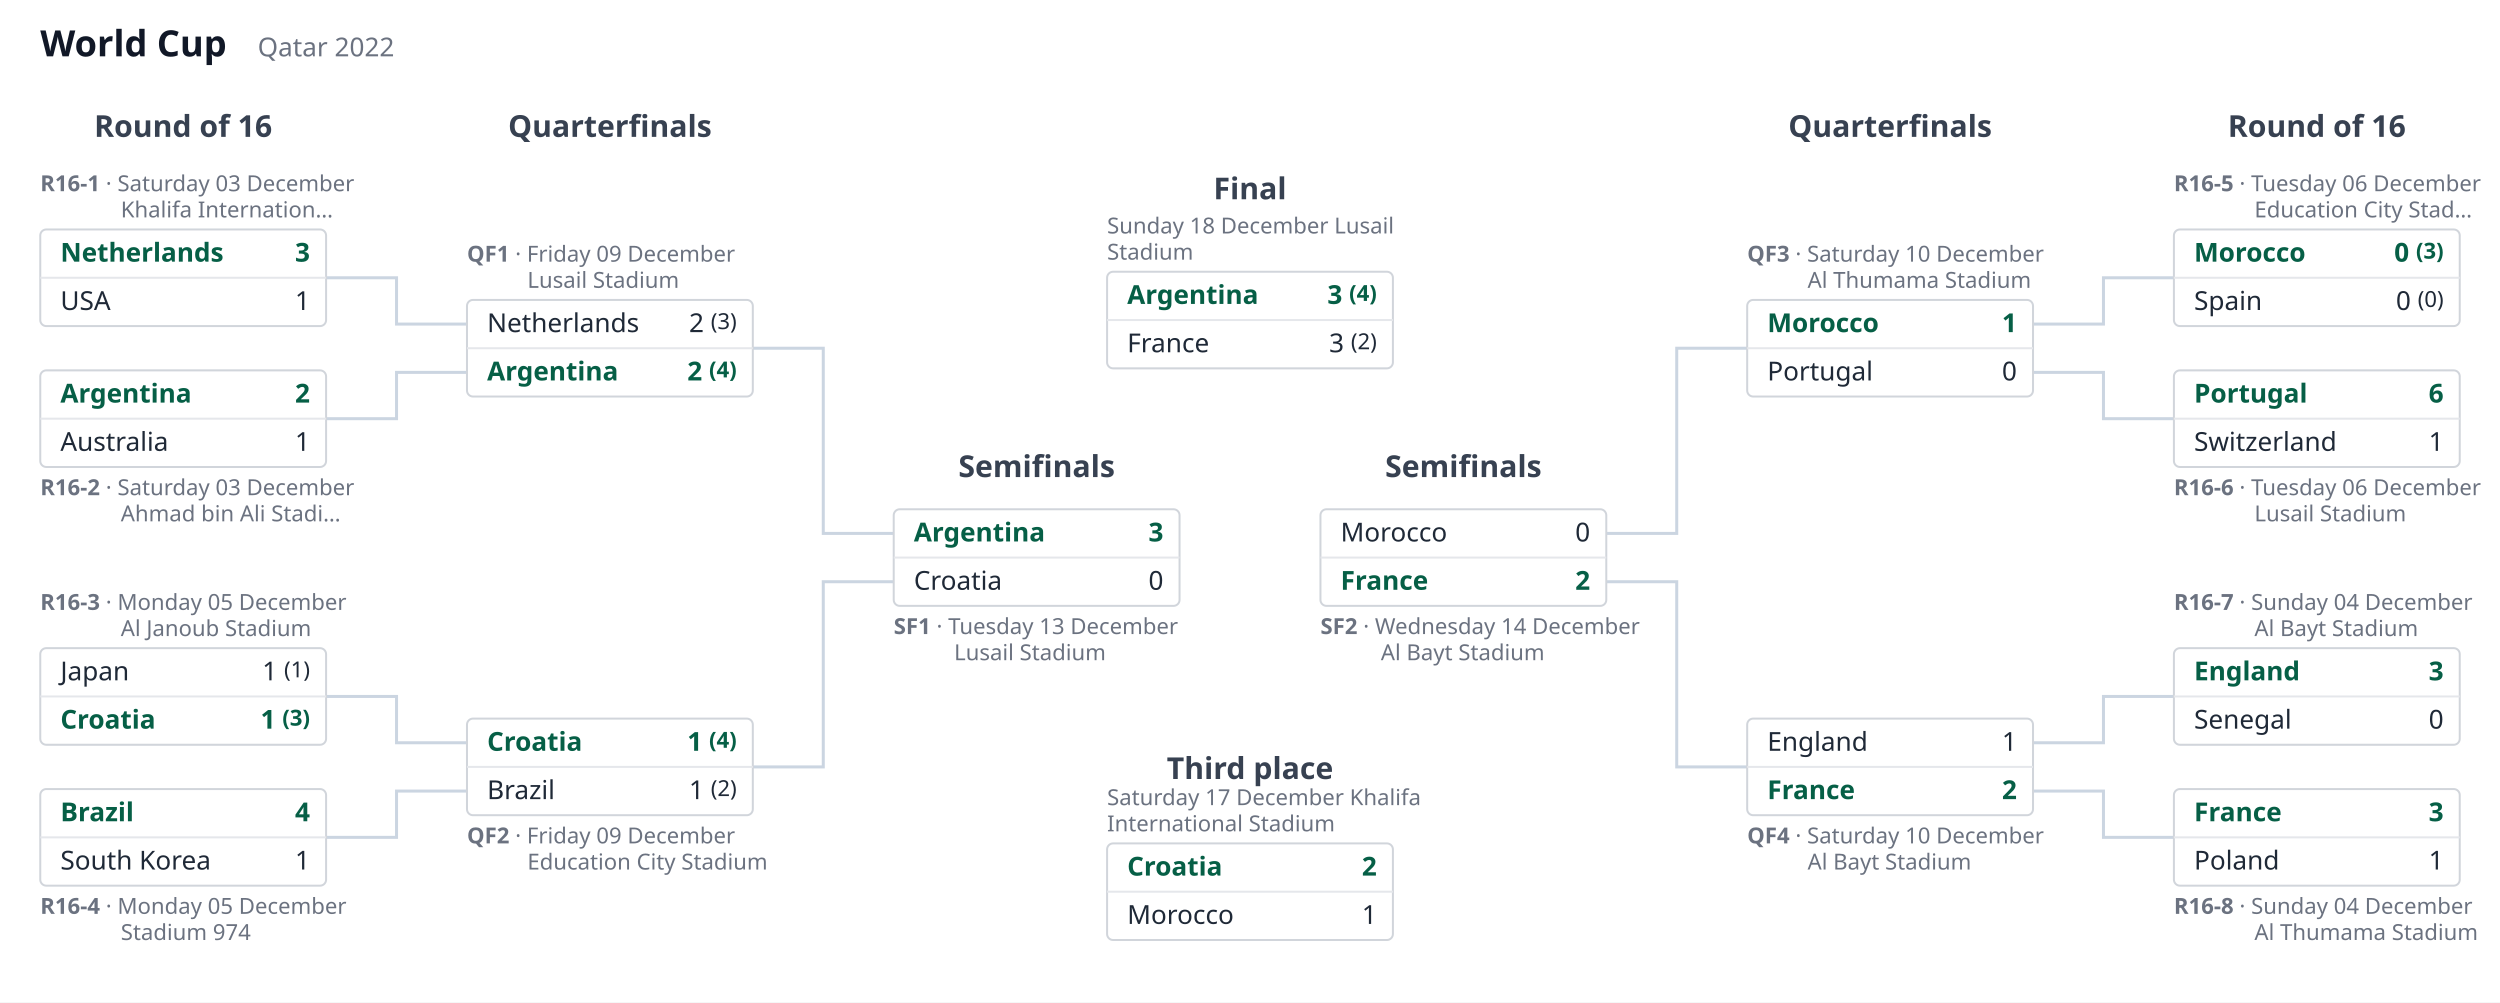
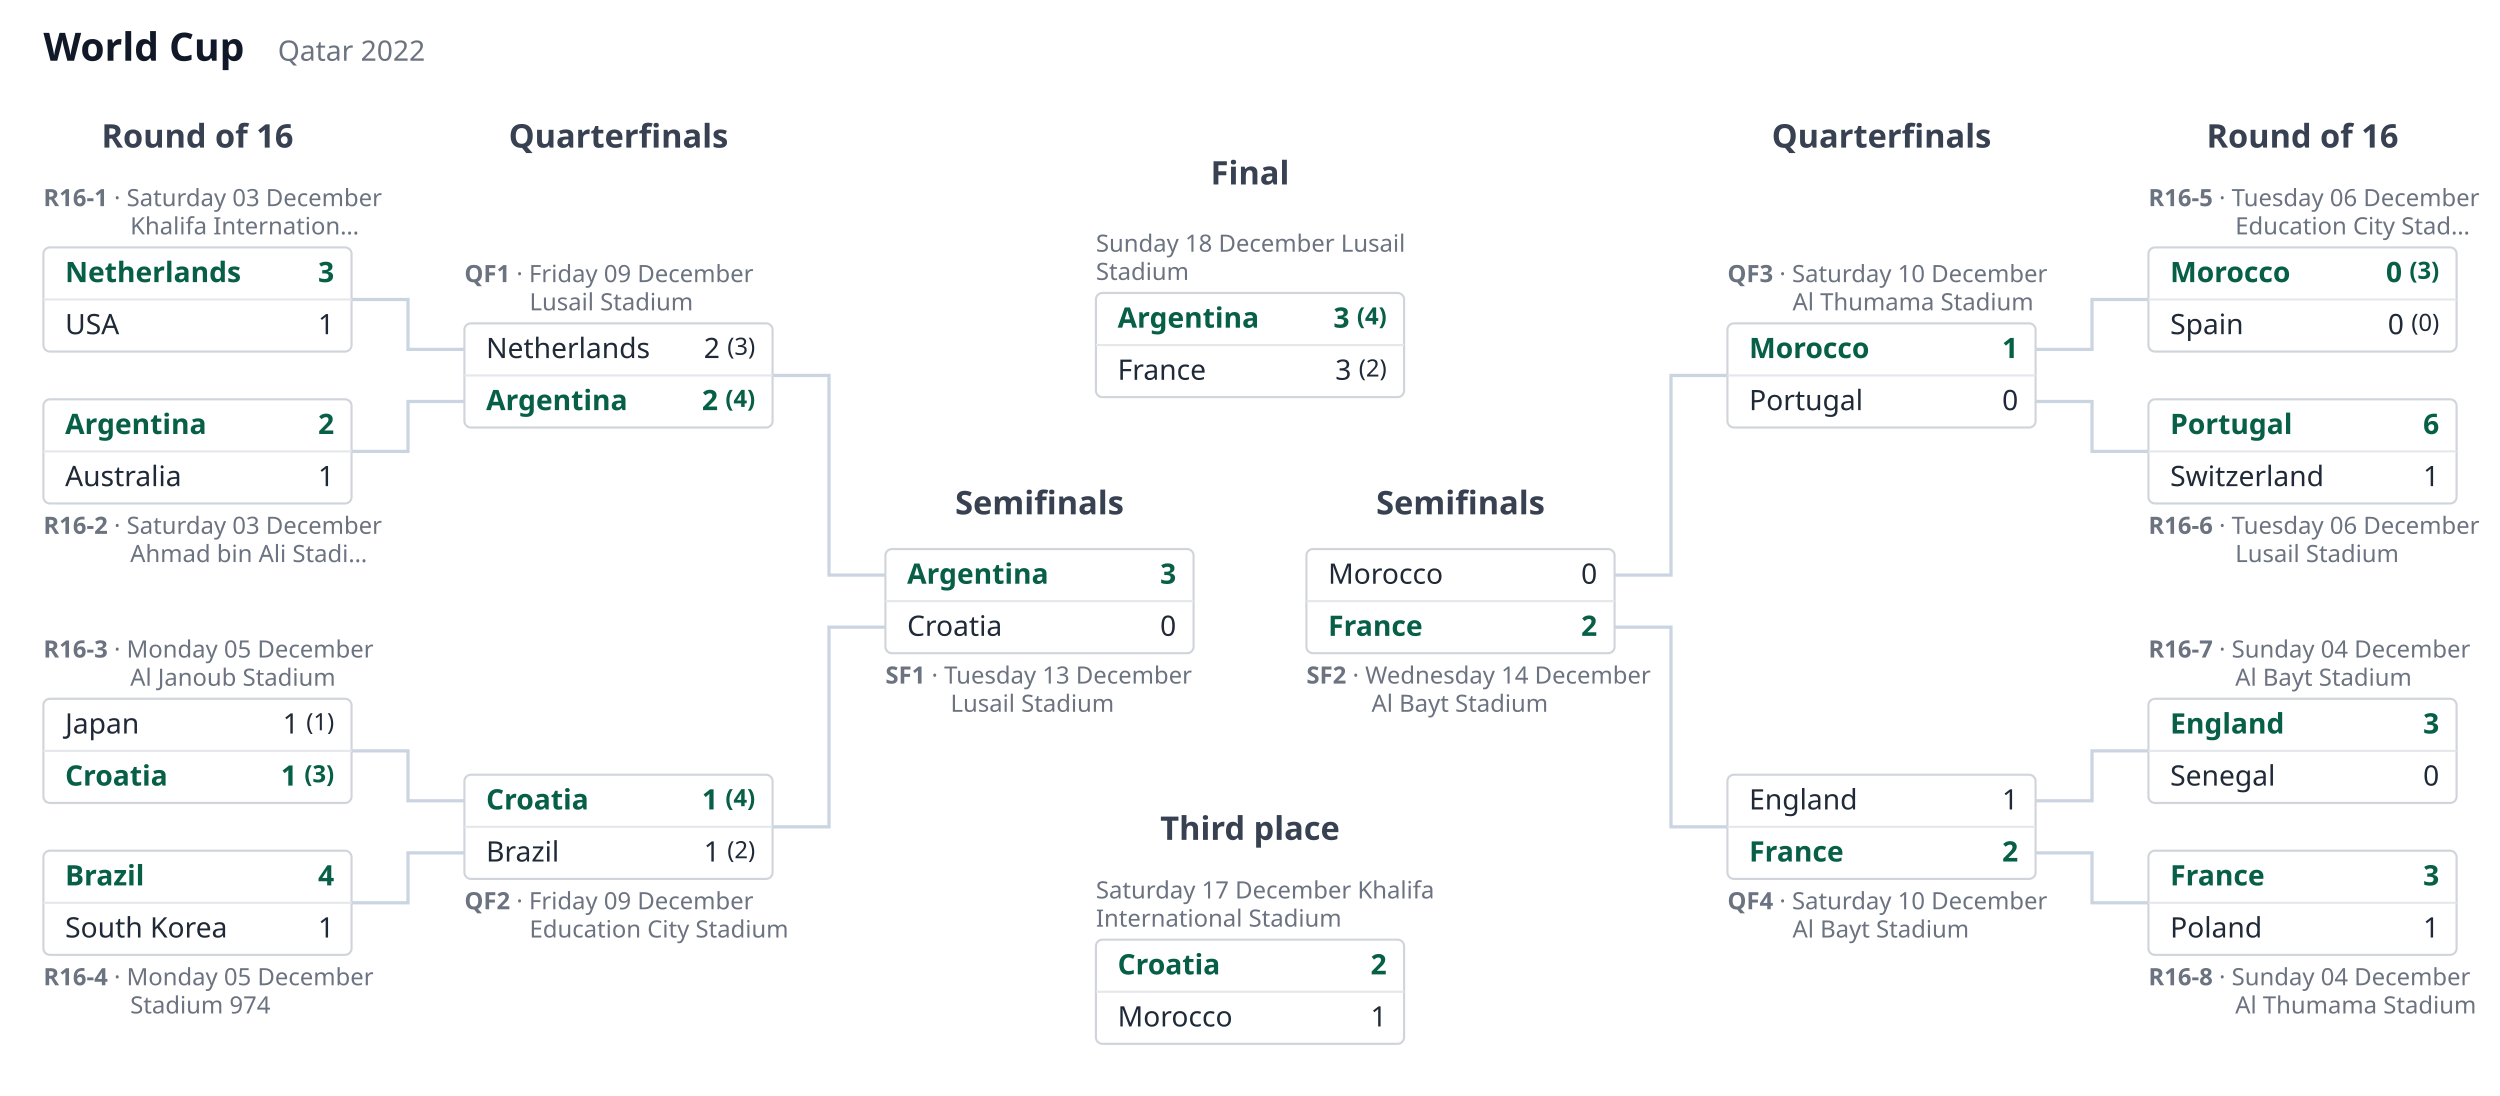
- <svg xmlns="http://www.w3.org/2000/svg" viewBox="0 0 1242 498" width="1242" height="498" font-family="sans-serif">
+ <svg xmlns="http://www.w3.org/2000/svg" viewBox="0 0 1152 505" width="1152" height="505" font-family="sans-serif">
  <style>
  .pd-bg { fill: #ffffff; }
  .pd-title { font: 600 18px sans-serif; fill: #111827; }
  .pd-season { font: 400 13px sans-serif; fill: #6b7280; }
  .pd-header { font: 600 15px sans-serif; fill: #374151; text-anchor: middle; }
  .pd-meta { font: 400 11px sans-serif; fill: #6b7280; }
  .pd-meta-id { font-weight: 700; }
  .pd-box { fill: #ffffff; stroke: #d1d5db; stroke-width: 1; }
  .pd-divider { stroke: #e5e7eb; stroke-width: 1; }
  .pd-team { font: 400 13px sans-serif; fill: #1f2937; }
  .pd-score { font: 400 13px sans-serif; fill: #1f2937; text-anchor: end; }
  .pd-pens { font-size: 11px; }
  .pd-win .pd-team, .pd-win .pd-score { font-weight: 700; fill: #065f46; }
  .pd-crest-frame { fill: none; stroke: #d1d5db; stroke-width: 1; }
  .pd-link { fill: none; stroke: #cbd5e1; stroke-width: 1.5; }
  @media (prefers-color-scheme: dark) {
    .pd-bg { fill: #0f172a; }
    .pd-title { fill: #f8fafc; }
    .pd-season { fill: #94a3b8; }
    .pd-header { fill: #cbd5e1; }
    .pd-meta { fill: #94a3b8; }
    .pd-box { fill: #1e293b; stroke: #334155; }
    .pd-divider { stroke: #334155; }
    .pd-team { fill: #e5e7eb; }
    .pd-score { fill: #e5e7eb; }
    .pd-win .pd-team, .pd-win .pd-score { fill: #34d399; }
    .pd-crest-frame { stroke: #334155; }
    .pd-link { stroke: #475569; }
  }</style>
-   <rect class="pd-bg" width="1242" height="498" />
+   <rect class="pd-bg" width="1152" height="505" />
  <text class="pd-title" x="20" y="28">World Cup</text>
  <text class="pd-season" x="128" y="28">Qatar 2022</text>
  <text class="pd-header" x="91" y="68">Round of 16</text>
-   <text class="pd-header" x="1151" y="68">Round of 16</text>
-   <text class="pd-header" x="303" y="68">Quarterfinals</text>
-   <text class="pd-header" x="939" y="68">Quarterfinals</text>
-   <text class="pd-header" x="515" y="237">Semifinals</text>
-   <text class="pd-header" x="727" y="237">Semifinals</text>
-   <text class="pd-header" x="621" y="99">Final</text>
-   <text class="pd-header" x="621" y="387">Third place</text>
-   <path class="pd-link" d="M 162 138 L 197 138 L 197 161 L 232 161" />
-   <path class="pd-link" d="M 162 208 L 197 208 L 197 185 L 232 185" />
-   <path class="pd-link" d="M 162 346 L 197 346 L 197 369 L 232 369" />
-   <path class="pd-link" d="M 162 416 L 197 416 L 197 393 L 232 393" />
-   <path class="pd-link" d="M 1080 138 L 1045 138 L 1045 161 L 1010 161" />
-   <path class="pd-link" d="M 1080 208 L 1045 208 L 1045 185 L 1010 185" />
-   <path class="pd-link" d="M 1080 346 L 1045 346 L 1045 369 L 1010 369" />
-   <path class="pd-link" d="M 1080 416 L 1045 416 L 1045 393 L 1010 393" />
-   <path class="pd-link" d="M 374 173 L 409 173 L 409 265 L 444 265" />
-   <path class="pd-link" d="M 374 381 L 409 381 L 409 289 L 444 289" />
-   <path class="pd-link" d="M 868 173 L 833 173 L 833 265 L 798 265" />
-   <path class="pd-link" d="M 868 381 L 833 381 L 833 289 L 798 289" />
+   <text class="pd-header" x="1061" y="68">Round of 16</text>
+   <text class="pd-header" x="285" y="68">Quarterfinals</text>
+   <text class="pd-header" x="867" y="68">Quarterfinals</text>
+   <text class="pd-header" x="479" y="237">Semifinals</text>
+   <text class="pd-header" x="673" y="237">Semifinals</text>
+   <text class="pd-header" x="576" y="85">Final</text>
+   <text class="pd-header" x="576" y="387">Third place</text>
+   <path class="pd-link" d="M 162 138 L 188 138 L 188 161 L 214 161" />
+   <path class="pd-link" d="M 162 208 L 188 208 L 188 185 L 214 185" />
+   <path class="pd-link" d="M 162 346 L 188 346 L 188 369 L 214 369" />
+   <path class="pd-link" d="M 162 416 L 188 416 L 188 393 L 214 393" />
+   <path class="pd-link" d="M 990 138 L 964 138 L 964 161 L 938 161" />
+   <path class="pd-link" d="M 990 208 L 964 208 L 964 185 L 938 185" />
+   <path class="pd-link" d="M 990 346 L 964 346 L 964 369 L 938 369" />
+   <path class="pd-link" d="M 990 416 L 964 416 L 964 393 L 938 393" />
+   <path class="pd-link" d="M 356 173 L 382 173 L 382 265 L 408 265" />
+   <path class="pd-link" d="M 356 381 L 382 381 L 382 289 L 408 289" />
+   <path class="pd-link" d="M 796 173 L 770 173 L 770 265 L 744 265" />
+   <path class="pd-link" d="M 796 381 L 770 381 L 770 289 L 744 289" />
  <text class="pd-meta" x="20" y="95">
    <tspan x="20">
      <tspan class="pd-meta-id">R16-1</tspan> · Saturday 03 December</tspan>
    <tspan x="60" dy="13">Khalifa Internation…</tspan>
  </text>
  <rect class="pd-box" x="20" y="114" width="142" height="48" rx="3" />
  <line class="pd-divider" x1="20" y1="138" x2="162" y2="138" />
  <g class="pd-win">
    <text class="pd-team" x="30" y="130">Netherlands</text>
    <text class="pd-score" x="154" y="130">3</text>
  </g>
  <g class="">
    <text class="pd-team" x="30" y="154">USA</text>
    <text class="pd-score" x="154" y="154">1</text>
  </g>
  <text class="pd-meta" x="20" y="246">
    <tspan x="20">
      <tspan class="pd-meta-id">R16-2</tspan> · Saturday 03 December</tspan>
    <tspan x="60" dy="13">Ahmad bin Ali Stadi…</tspan>
  </text>
  <rect class="pd-box" x="20" y="184" width="142" height="48" rx="3" />
  <line class="pd-divider" x1="20" y1="208" x2="162" y2="208" />
  <g class="pd-win">
    <text class="pd-team" x="30" y="200">Argentina</text>
    <text class="pd-score" x="154" y="200">2</text>
  </g>
  <g class="">
    <text class="pd-team" x="30" y="224">Australia</text>
    <text class="pd-score" x="154" y="224">1</text>
  </g>
  <text class="pd-meta" x="20" y="303">
    <tspan x="20">
      <tspan class="pd-meta-id">R16-3</tspan> · Monday 05 December</tspan>
    <tspan x="60" dy="13">Al Janoub Stadium</tspan>
  </text>
  <rect class="pd-box" x="20" y="322" width="142" height="48" rx="3" />
  <line class="pd-divider" x1="20" y1="346" x2="162" y2="346" />
  <g class="">
    <text class="pd-team" x="30" y="338">Japan</text>
    <text class="pd-score" x="154" y="338">1 <tspan class="pd-pens" dy="-1.5">(1)</tspan>
    </text>
  </g>
  <g class="pd-win">
    <text class="pd-team" x="30" y="362">Croatia</text>
    <text class="pd-score" x="154" y="362">1 <tspan class="pd-pens" dy="-1.5">(3)</tspan>
    </text>
  </g>
  <text class="pd-meta" x="20" y="454">
    <tspan x="20">
      <tspan class="pd-meta-id">R16-4</tspan> · Monday 05 December</tspan>
    <tspan x="60" dy="13">Stadium 974</tspan>
  </text>
  <rect class="pd-box" x="20" y="392" width="142" height="48" rx="3" />
  <line class="pd-divider" x1="20" y1="416" x2="162" y2="416" />
  <g class="pd-win">
    <text class="pd-team" x="30" y="408">Brazil</text>
    <text class="pd-score" x="154" y="408">4</text>
  </g>
  <g class="">
    <text class="pd-team" x="30" y="432">South Korea</text>
    <text class="pd-score" x="154" y="432">1</text>
  </g>
-   <text class="pd-meta" x="1080" y="95">
-     <tspan x="1080">
+   <text class="pd-meta" x="990" y="95">
+     <tspan x="990">
      <tspan class="pd-meta-id">R16-5</tspan> · Tuesday 06 December</tspan>
-     <tspan x="1120" dy="13">Education City Stad…</tspan>
-   </text>
-   <rect class="pd-box" x="1080" y="114" width="142" height="48" rx="3" />
-   <line class="pd-divider" x1="1080" y1="138" x2="1222" y2="138" />
-   <g class="pd-win">
-     <text class="pd-team" x="1090" y="130">Morocco</text>
-     <text class="pd-score" x="1214" y="130">0 <tspan class="pd-pens" dy="-1.5">(3)</tspan>
-     </text>
-   </g>
-   <g class="">
-     <text class="pd-team" x="1090" y="154">Spain</text>
-     <text class="pd-score" x="1214" y="154">0 <tspan class="pd-pens" dy="-1.5">(0)</tspan>
-     </text>
-   </g>
-   <text class="pd-meta" x="1080" y="246">
-     <tspan x="1080">
+     <tspan x="1030" dy="13">Education City Stad…</tspan>
+   </text>
+   <rect class="pd-box" x="990" y="114" width="142" height="48" rx="3" />
+   <line class="pd-divider" x1="990" y1="138" x2="1132" y2="138" />
+   <g class="pd-win">
+     <text class="pd-team" x="1000" y="130">Morocco</text>
+     <text class="pd-score" x="1124" y="130">0 <tspan class="pd-pens" dy="-1.5">(3)</tspan>
+     </text>
+   </g>
+   <g class="">
+     <text class="pd-team" x="1000" y="154">Spain</text>
+     <text class="pd-score" x="1124" y="154">0 <tspan class="pd-pens" dy="-1.5">(0)</tspan>
+     </text>
+   </g>
+   <text class="pd-meta" x="990" y="246">
+     <tspan x="990">
      <tspan class="pd-meta-id">R16-6</tspan> · Tuesday 06 December</tspan>
-     <tspan x="1120" dy="13">Lusail Stadium</tspan>
-   </text>
-   <rect class="pd-box" x="1080" y="184" width="142" height="48" rx="3" />
-   <line class="pd-divider" x1="1080" y1="208" x2="1222" y2="208" />
-   <g class="pd-win">
-     <text class="pd-team" x="1090" y="200">Portugal</text>
-     <text class="pd-score" x="1214" y="200">6</text>
-   </g>
-   <g class="">
-     <text class="pd-team" x="1090" y="224">Switzerland</text>
-     <text class="pd-score" x="1214" y="224">1</text>
-   </g>
-   <text class="pd-meta" x="1080" y="303">
-     <tspan x="1080">
+     <tspan x="1030" dy="13">Lusail Stadium</tspan>
+   </text>
+   <rect class="pd-box" x="990" y="184" width="142" height="48" rx="3" />
+   <line class="pd-divider" x1="990" y1="208" x2="1132" y2="208" />
+   <g class="pd-win">
+     <text class="pd-team" x="1000" y="200">Portugal</text>
+     <text class="pd-score" x="1124" y="200">6</text>
+   </g>
+   <g class="">
+     <text class="pd-team" x="1000" y="224">Switzerland</text>
+     <text class="pd-score" x="1124" y="224">1</text>
+   </g>
+   <text class="pd-meta" x="990" y="303">
+     <tspan x="990">
      <tspan class="pd-meta-id">R16-7</tspan> · Sunday 04 December</tspan>
-     <tspan x="1120" dy="13">Al Bayt Stadium</tspan>
-   </text>
-   <rect class="pd-box" x="1080" y="322" width="142" height="48" rx="3" />
-   <line class="pd-divider" x1="1080" y1="346" x2="1222" y2="346" />
-   <g class="pd-win">
-     <text class="pd-team" x="1090" y="338">England</text>
-     <text class="pd-score" x="1214" y="338">3</text>
-   </g>
-   <g class="">
-     <text class="pd-team" x="1090" y="362">Senegal</text>
-     <text class="pd-score" x="1214" y="362">0</text>
-   </g>
-   <text class="pd-meta" x="1080" y="454">
-     <tspan x="1080">
+     <tspan x="1030" dy="13">Al Bayt Stadium</tspan>
+   </text>
+   <rect class="pd-box" x="990" y="322" width="142" height="48" rx="3" />
+   <line class="pd-divider" x1="990" y1="346" x2="1132" y2="346" />
+   <g class="pd-win">
+     <text class="pd-team" x="1000" y="338">England</text>
+     <text class="pd-score" x="1124" y="338">3</text>
+   </g>
+   <g class="">
+     <text class="pd-team" x="1000" y="362">Senegal</text>
+     <text class="pd-score" x="1124" y="362">0</text>
+   </g>
+   <text class="pd-meta" x="990" y="454">
+     <tspan x="990">
      <tspan class="pd-meta-id">R16-8</tspan> · Sunday 04 December</tspan>
-     <tspan x="1120" dy="13">Al Thumama Stadium</tspan>
-   </text>
-   <rect class="pd-box" x="1080" y="392" width="142" height="48" rx="3" />
-   <line class="pd-divider" x1="1080" y1="416" x2="1222" y2="416" />
-   <g class="pd-win">
-     <text class="pd-team" x="1090" y="408">France</text>
-     <text class="pd-score" x="1214" y="408">3</text>
-   </g>
-   <g class="">
-     <text class="pd-team" x="1090" y="432">Poland</text>
-     <text class="pd-score" x="1214" y="432">1</text>
-   </g>
-   <text class="pd-meta" x="232" y="130">
-     <tspan x="232">
+     <tspan x="1030" dy="13">Al Thumama Stadium</tspan>
+   </text>
+   <rect class="pd-box" x="990" y="392" width="142" height="48" rx="3" />
+   <line class="pd-divider" x1="990" y1="416" x2="1132" y2="416" />
+   <g class="pd-win">
+     <text class="pd-team" x="1000" y="408">France</text>
+     <text class="pd-score" x="1124" y="408">3</text>
+   </g>
+   <g class="">
+     <text class="pd-team" x="1000" y="432">Poland</text>
+     <text class="pd-score" x="1124" y="432">1</text>
+   </g>
+   <text class="pd-meta" x="214" y="130">
+     <tspan x="214">
      <tspan class="pd-meta-id">QF1</tspan> · Friday 09 December</tspan>
-     <tspan x="262" dy="13">Lusail Stadium</tspan>
-   </text>
-   <rect class="pd-box" x="232" y="149" width="142" height="48" rx="3" />
-   <line class="pd-divider" x1="232" y1="173" x2="374" y2="173" />
-   <g class="">
-     <text class="pd-team" x="242" y="165">Netherlands</text>
-     <text class="pd-score" x="366" y="165">2 <tspan class="pd-pens" dy="-1.5">(3)</tspan>
-     </text>
-   </g>
-   <g class="pd-win">
-     <text class="pd-team" x="242" y="189">Argentina</text>
-     <text class="pd-score" x="366" y="189">2 <tspan class="pd-pens" dy="-1.5">(4)</tspan>
-     </text>
-   </g>
-   <text class="pd-meta" x="232" y="419">
-     <tspan x="232">
+     <tspan x="244" dy="13">Lusail Stadium</tspan>
+   </text>
+   <rect class="pd-box" x="214" y="149" width="142" height="48" rx="3" />
+   <line class="pd-divider" x1="214" y1="173" x2="356" y2="173" />
+   <g class="">
+     <text class="pd-team" x="224" y="165">Netherlands</text>
+     <text class="pd-score" x="348" y="165">2 <tspan class="pd-pens" dy="-1.5">(3)</tspan>
+     </text>
+   </g>
+   <g class="pd-win">
+     <text class="pd-team" x="224" y="189">Argentina</text>
+     <text class="pd-score" x="348" y="189">2 <tspan class="pd-pens" dy="-1.5">(4)</tspan>
+     </text>
+   </g>
+   <text class="pd-meta" x="214" y="419">
+     <tspan x="214">
      <tspan class="pd-meta-id">QF2</tspan> · Friday 09 December</tspan>
-     <tspan x="262" dy="13">Education City Stadium</tspan>
-   </text>
-   <rect class="pd-box" x="232" y="357" width="142" height="48" rx="3" />
-   <line class="pd-divider" x1="232" y1="381" x2="374" y2="381" />
-   <g class="pd-win">
-     <text class="pd-team" x="242" y="373">Croatia</text>
-     <text class="pd-score" x="366" y="373">1 <tspan class="pd-pens" dy="-1.5">(4)</tspan>
-     </text>
-   </g>
-   <g class="">
-     <text class="pd-team" x="242" y="397">Brazil</text>
-     <text class="pd-score" x="366" y="397">1 <tspan class="pd-pens" dy="-1.5">(2)</tspan>
-     </text>
-   </g>
-   <text class="pd-meta" x="868" y="130">
-     <tspan x="868">
+     <tspan x="244" dy="13">Education City Stadium</tspan>
+   </text>
+   <rect class="pd-box" x="214" y="357" width="142" height="48" rx="3" />
+   <line class="pd-divider" x1="214" y1="381" x2="356" y2="381" />
+   <g class="pd-win">
+     <text class="pd-team" x="224" y="373">Croatia</text>
+     <text class="pd-score" x="348" y="373">1 <tspan class="pd-pens" dy="-1.5">(4)</tspan>
+     </text>
+   </g>
+   <g class="">
+     <text class="pd-team" x="224" y="397">Brazil</text>
+     <text class="pd-score" x="348" y="397">1 <tspan class="pd-pens" dy="-1.5">(2)</tspan>
+     </text>
+   </g>
+   <text class="pd-meta" x="796" y="130">
+     <tspan x="796">
      <tspan class="pd-meta-id">QF3</tspan> · Saturday 10 December</tspan>
-     <tspan x="898" dy="13">Al Thumama Stadium</tspan>
-   </text>
-   <rect class="pd-box" x="868" y="149" width="142" height="48" rx="3" />
-   <line class="pd-divider" x1="868" y1="173" x2="1010" y2="173" />
-   <g class="pd-win">
-     <text class="pd-team" x="878" y="165">Morocco</text>
-     <text class="pd-score" x="1002" y="165">1</text>
-   </g>
-   <g class="">
-     <text class="pd-team" x="878" y="189">Portugal</text>
-     <text class="pd-score" x="1002" y="189">0</text>
-   </g>
-   <text class="pd-meta" x="868" y="419">
-     <tspan x="868">
+     <tspan x="826" dy="13">Al Thumama Stadium</tspan>
+   </text>
+   <rect class="pd-box" x="796" y="149" width="142" height="48" rx="3" />
+   <line class="pd-divider" x1="796" y1="173" x2="938" y2="173" />
+   <g class="pd-win">
+     <text class="pd-team" x="806" y="165">Morocco</text>
+     <text class="pd-score" x="930" y="165">1</text>
+   </g>
+   <g class="">
+     <text class="pd-team" x="806" y="189">Portugal</text>
+     <text class="pd-score" x="930" y="189">0</text>
+   </g>
+   <text class="pd-meta" x="796" y="419">
+     <tspan x="796">
      <tspan class="pd-meta-id">QF4</tspan> · Saturday 10 December</tspan>
-     <tspan x="898" dy="13">Al Bayt Stadium</tspan>
-   </text>
-   <rect class="pd-box" x="868" y="357" width="142" height="48" rx="3" />
-   <line class="pd-divider" x1="868" y1="381" x2="1010" y2="381" />
-   <g class="">
-     <text class="pd-team" x="878" y="373">England</text>
-     <text class="pd-score" x="1002" y="373">1</text>
-   </g>
-   <g class="pd-win">
-     <text class="pd-team" x="878" y="397">France</text>
-     <text class="pd-score" x="1002" y="397">2</text>
-   </g>
-   <text class="pd-meta" x="444" y="315">
-     <tspan x="444">
+     <tspan x="826" dy="13">Al Bayt Stadium</tspan>
+   </text>
+   <rect class="pd-box" x="796" y="357" width="142" height="48" rx="3" />
+   <line class="pd-divider" x1="796" y1="381" x2="938" y2="381" />
+   <g class="">
+     <text class="pd-team" x="806" y="373">England</text>
+     <text class="pd-score" x="930" y="373">1</text>
+   </g>
+   <g class="pd-win">
+     <text class="pd-team" x="806" y="397">France</text>
+     <text class="pd-score" x="930" y="397">2</text>
+   </g>
+   <text class="pd-meta" x="408" y="315">
+     <tspan x="408">
      <tspan class="pd-meta-id">SF1</tspan> · Tuesday 13 December</tspan>
-     <tspan x="474" dy="13">Lusail Stadium</tspan>
-   </text>
-   <rect class="pd-box" x="444" y="253" width="142" height="48" rx="3" />
-   <line class="pd-divider" x1="444" y1="277" x2="586" y2="277" />
-   <g class="pd-win">
-     <text class="pd-team" x="454" y="269">Argentina</text>
-     <text class="pd-score" x="578" y="269">3</text>
-   </g>
-   <g class="">
-     <text class="pd-team" x="454" y="293">Croatia</text>
-     <text class="pd-score" x="578" y="293">0</text>
-   </g>
-   <text class="pd-meta" x="656" y="315">
-     <tspan x="656">
+     <tspan x="438" dy="13">Lusail Stadium</tspan>
+   </text>
+   <rect class="pd-box" x="408" y="253" width="142" height="48" rx="3" />
+   <line class="pd-divider" x1="408" y1="277" x2="550" y2="277" />
+   <g class="pd-win">
+     <text class="pd-team" x="418" y="269">Argentina</text>
+     <text class="pd-score" x="542" y="269">3</text>
+   </g>
+   <g class="">
+     <text class="pd-team" x="418" y="293">Croatia</text>
+     <text class="pd-score" x="542" y="293">0</text>
+   </g>
+   <text class="pd-meta" x="602" y="315">
+     <tspan x="602">
      <tspan class="pd-meta-id">SF2</tspan> · Wednesday 14 December</tspan>
-     <tspan x="686" dy="13">Al Bayt Stadium</tspan>
-   </text>
-   <rect class="pd-box" x="656" y="253" width="142" height="48" rx="3" />
-   <line class="pd-divider" x1="656" y1="277" x2="798" y2="277" />
-   <g class="">
-     <text class="pd-team" x="666" y="269">Morocco</text>
-     <text class="pd-score" x="790" y="269">0</text>
-   </g>
-   <g class="pd-win">
-     <text class="pd-team" x="666" y="293">France</text>
-     <text class="pd-score" x="790" y="293">2</text>
-   </g>
-   <text class="pd-meta" x="550" y="116">
-     <tspan x="550">Sunday 18 December Lusail</tspan>
-     <tspan x="550" dy="13">Stadium</tspan>
-   </text>
-   <rect class="pd-box" x="550" y="135" width="142" height="48" rx="3" />
-   <line class="pd-divider" x1="550" y1="159" x2="692" y2="159" />
-   <g class="pd-win">
-     <text class="pd-team" x="560" y="151">Argentina</text>
-     <text class="pd-score" x="684" y="151">3 <tspan class="pd-pens" dy="-1.5">(4)</tspan>
-     </text>
-   </g>
-   <g class="">
-     <text class="pd-team" x="560" y="175">France</text>
-     <text class="pd-score" x="684" y="175">3 <tspan class="pd-pens" dy="-1.5">(2)</tspan>
-     </text>
-   </g>
-   <text class="pd-meta" x="550" y="400">
-     <tspan x="550">Saturday 17 December Khalifa</tspan>
-     <tspan x="550" dy="13">International Stadium</tspan>
-   </text>
-   <rect class="pd-box" x="550" y="419" width="142" height="48" rx="3" />
-   <line class="pd-divider" x1="550" y1="443" x2="692" y2="443" />
-   <g class="pd-win">
-     <text class="pd-team" x="560" y="435">Croatia</text>
-     <text class="pd-score" x="684" y="435">2</text>
-   </g>
-   <g class="">
-     <text class="pd-team" x="560" y="459">Morocco</text>
-     <text class="pd-score" x="684" y="459">1</text>
+     <tspan x="632" dy="13">Al Bayt Stadium</tspan>
+   </text>
+   <rect class="pd-box" x="602" y="253" width="142" height="48" rx="3" />
+   <line class="pd-divider" x1="602" y1="277" x2="744" y2="277" />
+   <g class="">
+     <text class="pd-team" x="612" y="269">Morocco</text>
+     <text class="pd-score" x="736" y="269">0</text>
+   </g>
+   <g class="pd-win">
+     <text class="pd-team" x="612" y="293">France</text>
+     <text class="pd-score" x="736" y="293">2</text>
+   </g>
+   <text class="pd-meta" x="505" y="116">
+     <tspan x="505">Sunday 18 December Lusail</tspan>
+     <tspan x="505" dy="13">Stadium</tspan>
+   </text>
+   <rect class="pd-box" x="505" y="135" width="142" height="48" rx="3" />
+   <line class="pd-divider" x1="505" y1="159" x2="647" y2="159" />
+   <g class="pd-win">
+     <text class="pd-team" x="515" y="151">Argentina</text>
+     <text class="pd-score" x="639" y="151">3 <tspan class="pd-pens" dy="-1.5">(4)</tspan>
+     </text>
+   </g>
+   <g class="">
+     <text class="pd-team" x="515" y="175">France</text>
+     <text class="pd-score" x="639" y="175">3 <tspan class="pd-pens" dy="-1.5">(2)</tspan>
+     </text>
+   </g>
+   <text class="pd-meta" x="505" y="414">
+     <tspan x="505">Saturday 17 December Khalifa</tspan>
+     <tspan x="505" dy="13">International Stadium</tspan>
+   </text>
+   <rect class="pd-box" x="505" y="433" width="142" height="48" rx="3" />
+   <line class="pd-divider" x1="505" y1="457" x2="647" y2="457" />
+   <g class="pd-win">
+     <text class="pd-team" x="515" y="449">Croatia</text>
+     <text class="pd-score" x="639" y="449">2</text>
+   </g>
+   <g class="">
+     <text class="pd-team" x="515" y="473">Morocco</text>
+     <text class="pd-score" x="639" y="473">1</text>
  </g>
</svg>
